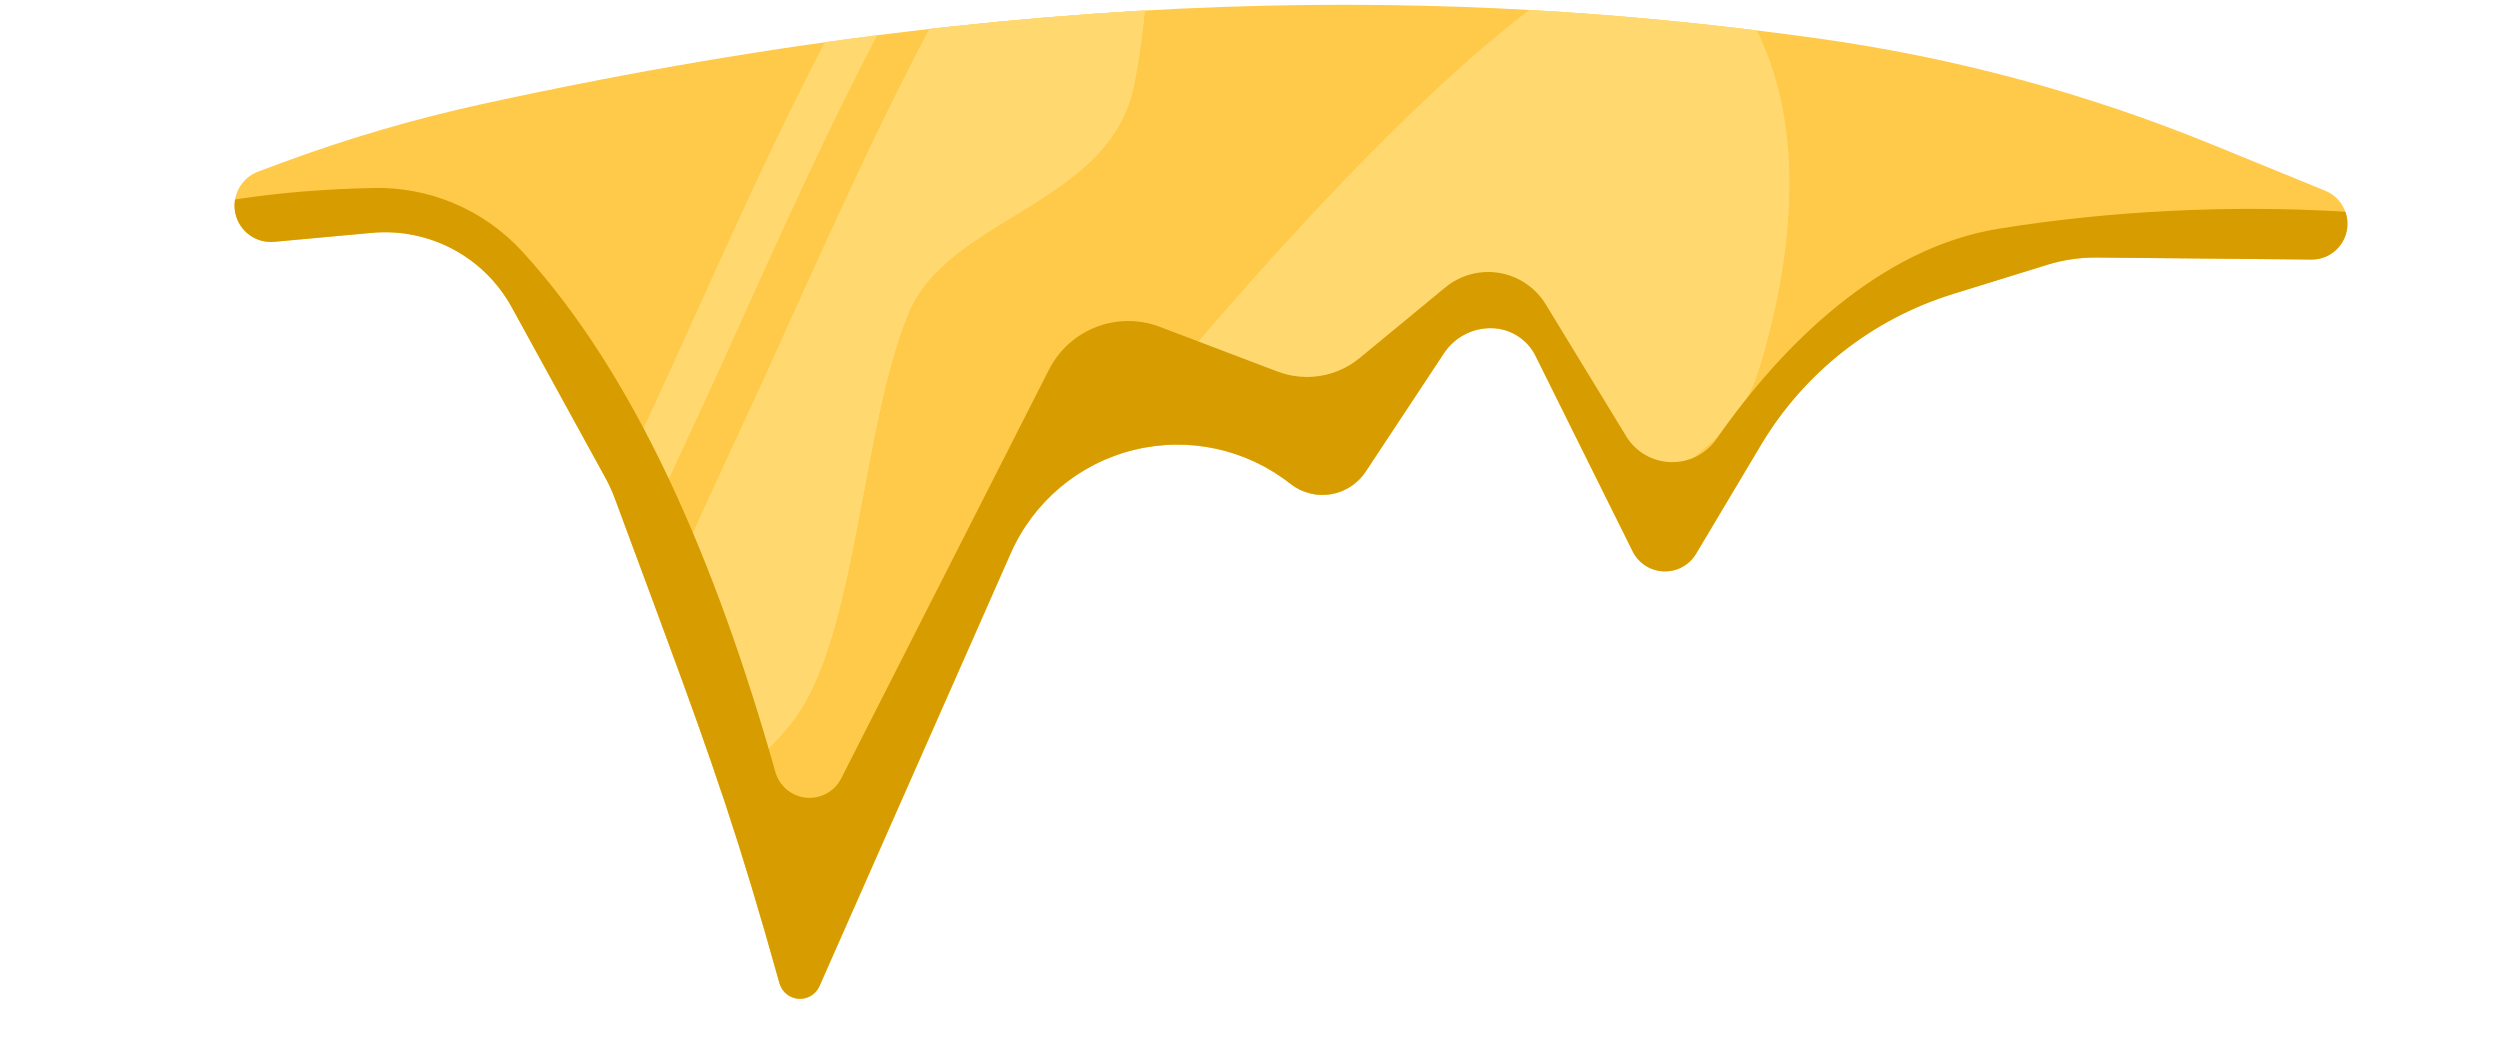
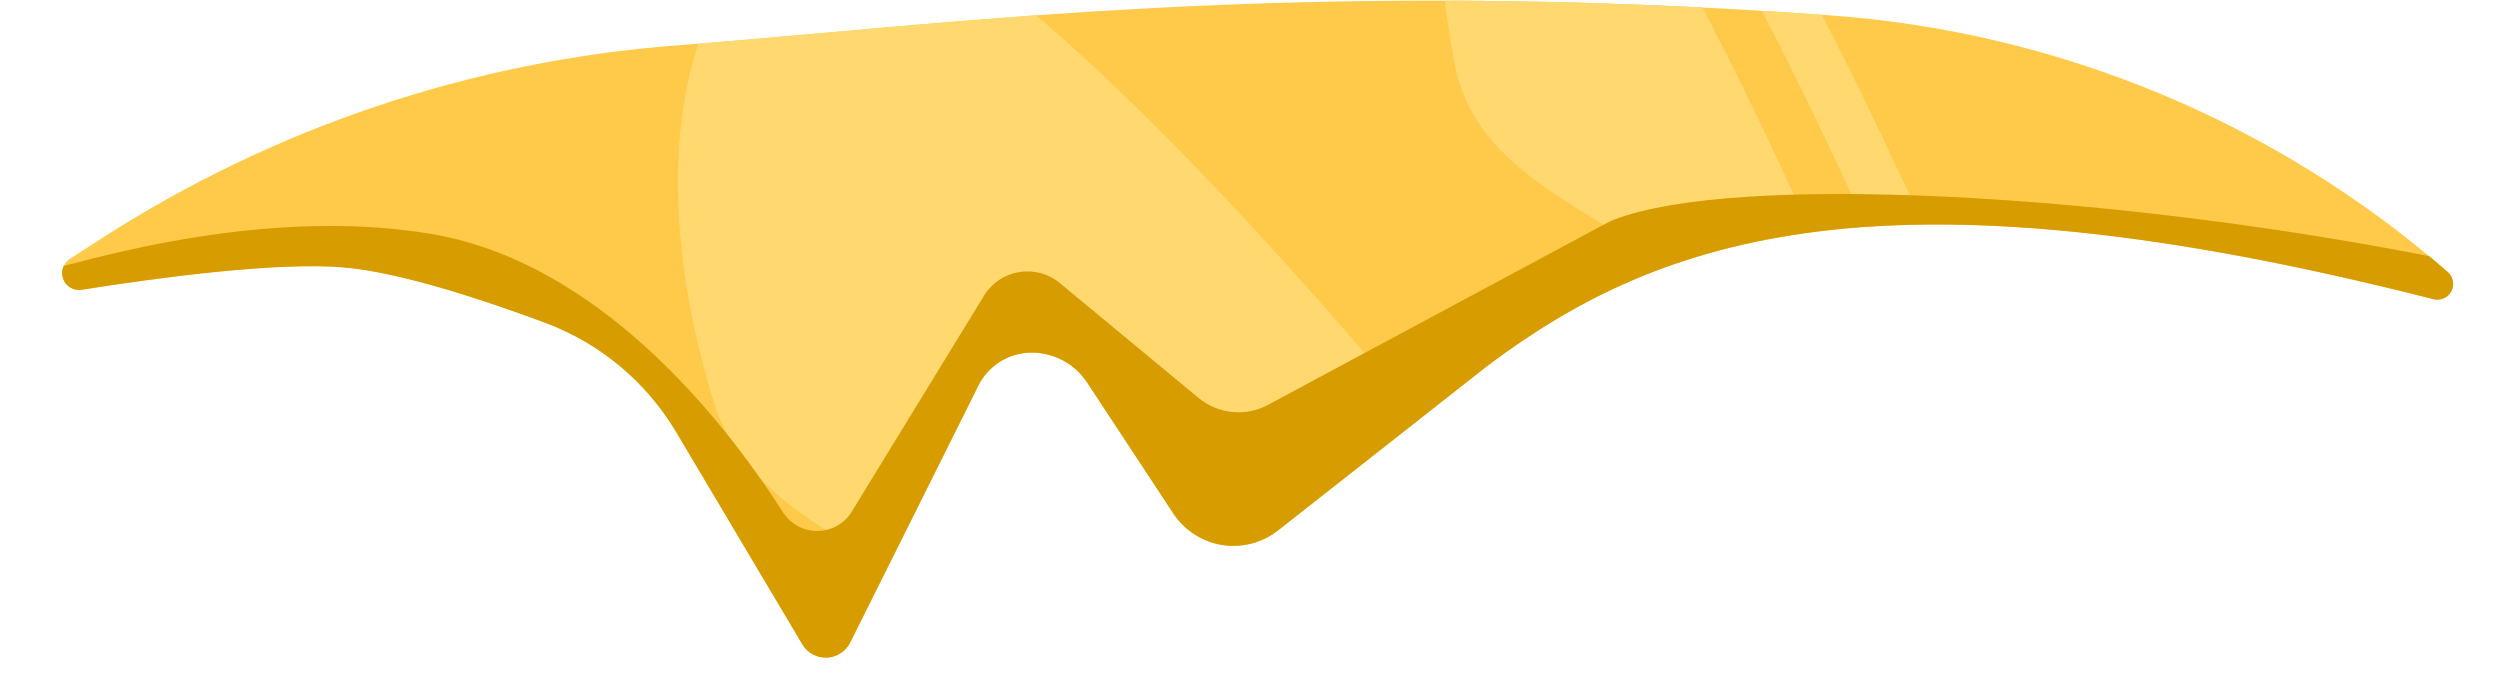
- <svg xmlns="http://www.w3.org/2000/svg" width="100%" height="100%" viewBox="0 0 362 151" version="1.1" xml:space="preserve" style="fill-rule:evenodd;clip-rule:evenodd;stroke-linejoin:round;stroke-miterlimit:1.414;">
-   <g transform="matrix(1,0,0,1,-458,-562)">
-     <g transform="matrix(-0.778914,-0.0107602,-0.0095097,0.688395,859.126,381.659)">
-       <path d="M79.017,303.329C76.052,304.648 74.332,308.162 74.918,311.706C75.504,315.249 78.231,317.822 81.417,317.838C96.882,317.915 113.377,317.998 121.277,318.038C124.428,318.054 127.558,318.623 130.554,319.726C134.758,321.272 141.359,323.701 148.022,326.153C162.878,331.62 175.422,343.112 183.237,358.416C187.286,366.345 191.627,374.846 195.026,381.501C196.256,383.91 198.551,385.366 201.009,385.298C203.466,385.23 205.695,383.648 206.819,381.173C212.523,368.617 221.095,349.748 225.358,340.365C226.954,336.852 230.151,334.644 233.642,334.644C233.643,334.644 233.643,334.644 233.644,334.644C237.189,334.644 240.49,336.686 242.405,340.062C246.039,346.473 252.164,357.277 256.661,365.208C258.112,367.768 260.445,369.524 263.093,370.048C265.742,370.572 268.463,369.817 270.596,367.966C270.597,367.966 270.598,367.965 270.599,367.964C278.914,360.751 289.71,358.295 299.842,361.311C309.975,364.327 318.305,372.476 322.407,383.385C334.4,415.278 349.541,455.545 356.851,474.984C357.503,476.717 359.045,477.801 360.707,477.695C362.369,477.589 363.794,476.316 364.27,474.511C372.04,444.629 377.298,428.238 386.156,402.195C389.021,393.771 392.263,384.337 396.088,373.109C396.606,371.588 397.223,370.113 397.934,368.695C400.86,362.858 409.225,346.173 415.788,333.081C421.059,322.567 431.337,316.589 441.961,317.858C447.369,318.504 453.62,319.251 460.103,320.025C463.47,320.427 466.579,317.947 467.375,314.224C468.171,310.501 466.407,306.687 463.25,305.303C461.834,304.683 460.456,304.078 459.127,303.496C446.971,298.169 434.5,293.812 421.805,290.456C309.354,260.79 229.906,264.795 173.662,272.784C148.424,276.349 123.68,283.478 100.008,294.003C93.139,297.05 85.886,300.275 79.017,303.329Z" style="fill:rgb(255,201,73);" />
-       <clipPath id="_clip1">
-         <path d="M79.017,303.329C76.052,304.648 74.332,308.162 74.918,311.706C75.504,315.249 78.231,317.822 81.417,317.838C96.882,317.915 113.377,317.998 121.277,318.038C124.428,318.054 127.558,318.623 130.554,319.726C134.758,321.272 141.359,323.701 148.022,326.153C162.878,331.62 175.422,343.112 183.237,358.416C187.286,366.345 191.627,374.846 195.026,381.501C196.256,383.91 198.551,385.366 201.009,385.298C203.466,385.23 205.695,383.648 206.819,381.173C212.523,368.617 221.095,349.748 225.358,340.365C226.954,336.852 230.151,334.644 233.642,334.644C233.643,334.644 233.643,334.644 233.644,334.644C237.189,334.644 240.49,336.686 242.405,340.062C246.039,346.473 252.164,357.277 256.661,365.208C258.112,367.768 260.445,369.524 263.093,370.048C265.742,370.572 268.463,369.817 270.596,367.966C270.597,367.966 270.598,367.965 270.599,367.964C278.914,360.751 289.71,358.295 299.842,361.311C309.975,364.327 318.305,372.476 322.407,383.385C334.4,415.278 349.541,455.545 356.851,474.984C357.503,476.717 359.045,477.801 360.707,477.695C362.369,477.589 363.794,476.316 364.27,474.511C372.04,444.629 377.298,428.238 386.156,402.195C389.021,393.771 392.263,384.337 396.088,373.109C396.606,371.588 397.223,370.113 397.934,368.695C400.86,362.858 409.225,346.173 415.788,333.081C421.059,322.567 431.337,316.589 441.961,317.858C447.369,318.504 453.62,319.251 460.103,320.025C463.47,320.427 466.579,317.947 467.375,314.224C468.171,310.501 466.407,306.687 463.25,305.303C461.834,304.683 460.456,304.078 459.127,303.496C446.971,298.169 434.5,293.812 421.805,290.456C309.354,260.79 229.906,264.795 173.662,272.784C148.424,276.349 123.68,283.478 100.008,294.003C93.139,297.05 85.886,300.275 79.017,303.329Z" />
-       </clipPath>
-       <g clip-path="url(#_clip1)">
-         <g transform="matrix(-1,0,0,1.30118,754.739,-83.0151)">
-           <path d="M317.272,525.858C329.711,476.886 369.262,436.513 401.041,399.033C421.961,374.359 442.612,349.207 464.87,325.7C477.817,312.028 529.158,258.964 552.689,258.197C558.21,258.017 564.076,264.596 567.043,268.442C573.586,276.924 576.117,287.433 576.115,297.992C576.113,307.99 574.048,317.998 570.811,327.425C560.806,356.556 485.472,359.868 467.408,383.21C446.166,410.659 445.65,460.229 417.142,480.988C395.406,496.816 317.272,525.858 317.272,525.858Z" style="fill:rgb(255,217,111);" />
-         </g>
-         <g transform="matrix(-0.400136,0,0,0.875834,529.038,-2.475)">
-           <path d="M317.272,525.858C329.711,476.886 369.262,436.513 401.041,399.033C421.961,374.359 442.612,349.207 464.87,325.7C477.817,312.028 529.158,258.964 552.689,258.197C558.21,258.017 564.076,264.596 567.043,268.442C573.586,276.924 576.117,287.433 576.115,297.992C576.113,307.99 574.048,317.998 570.811,327.425C560.806,356.556 485.472,359.868 467.408,383.21C446.166,410.659 445.65,460.229 417.142,480.988C395.406,496.816 317.272,525.858 317.272,525.858Z" style="fill:rgb(255,217,111);" />
-         </g>
-         <g transform="matrix(-0.400136,0,0,0.875834,529.038,-2.475)">
-           <path d="M317.272,525.858C329.711,476.886 369.262,436.513 401.041,399.033C421.961,374.359 442.612,349.207 464.87,325.7C477.817,312.028 529.158,258.964 552.689,258.197C558.21,258.017 564.076,264.596 567.043,268.442C573.586,276.924 576.117,287.433 576.115,297.992C576.113,307.99 574.048,317.998 570.811,327.425C560.806,356.556 485.472,359.868 467.408,383.21C446.166,410.659 445.65,460.229 417.142,480.988C395.406,496.816 317.272,525.858 317.272,525.858Z" style="fill:rgb(255,217,111);" />
-         </g>
-         <g transform="matrix(-9.0144,0,0,11.4263,1408.23,-889.827)">
-           <path d="M110.743,117.211C110.093,117.659 109.615,117.966 109.615,117.966C110.167,114.212 111.923,111.118 113.333,108.245C114.262,106.353 115.178,104.426 116.166,102.624C116.741,101.576 119.02,97.508 120.065,97.45C120.199,97.442 120.339,97.591 120.459,97.776C119.313,98.771 117.646,101.749 117.166,102.624C116.178,104.426 115.262,106.353 114.333,108.245C113.018,110.923 111.404,113.793 110.743,117.211Z" style="fill:rgb(255,217,111);" />
-         </g>
-         <g transform="matrix(-2.07886,0,0,3.07809,1782.36,-359.345)">
-           <path d="M611.751,225.461C615.877,220.64 627.786,217.398 644.843,216.943C649.869,216.8 654.731,218.316 658.192,221.104C668.462,229.415 675.894,242.035 681.513,256.463C681.885,257.421 682.988,258.106 684.292,258.19C685.595,258.273 686.832,257.738 687.409,256.841C692.299,249.233 700.868,235.896 705.478,228.719C707.27,225.931 711.523,224.623 715.342,225.687C718.812,226.653 722.933,227.8 725.914,228.63C728.416,229.327 731.215,228.944 733.245,227.628C735.419,226.219 738.317,224.34 740.812,222.723C742.144,221.859 743.9,221.48 745.626,221.683C747.352,221.886 748.878,222.652 749.808,223.782C752.033,226.485 754.871,229.932 757.173,232.729C758.038,233.78 759.54,234.426 761.165,234.448C762.79,234.47 764.319,233.863 765.232,232.836C771.014,226.29 779.645,219.62 790.171,218.198C810.379,215.467 832.858,216.354 844.233,219.782C844.302,219.802 844.371,219.822 844.441,219.84C857.582,223.342 848.398,236.869 838.485,230.232L684.87,280.95L611.751,225.461Z" style="fill:rgb(214,156,0);" />
-         </g>
-       </g>
-     </g>
+ <svg xmlns="http://www.w3.org/2000/svg" width="100%" height="100%" viewBox="0 0 480 132" version="1.1" xml:space="preserve" style="fill-rule:evenodd;clip-rule:evenodd;stroke-linejoin:round;stroke-miterlimit:1.414;">
+   <path d="M13.412,49.705c-1.278,0.825 -1.81,2.427 -1.281,3.853c0.53,1.425 1.979,2.292 3.485,2.083c15.138,-2.4 37.684,-5.384 50.308,-4.308c10.875,0.926 26.843,6.191 38.846,10.67c10.505,3.935 19.352,11.337 25.081,20.981c7.477,12.571 18.068,30.403 24.195,40.719c0.978,1.647 2.777,2.628 4.691,2.558c1.914,-0.07 3.637,-1.18 4.492,-2.894c7.252,-14.534 21.165,-42.42 21.165,-42.42c0,0 1.76,-3.527 3.458,-6.93c1.91,-3.828 5.8,-6.267 10.078,-6.318c0.001,0 0.001,0 0.001,0c4.34,-0.052 8.407,2.108 10.793,5.732c4.212,6.396 11.106,16.864 16.562,25.149c2.127,3.229 5.508,5.419 9.324,6.04c3.816,0.62 7.717,-0.386 10.757,-2.775c14.444,-11.351 37.32,-29.328 40.073,-31.492c0.202,-0.159 0.406,-0.315 0.612,-0.468c32.938,-24.548 75.865,-39.297 181.181,-12.442c1.359,0.346 2.777,-0.287 3.428,-1.529c0.65,-1.242 0.363,-2.768 -0.695,-3.688c0,-0.002 -0.001,-0.003 -0.003,-0.004c-33.111,-28.786 -74.658,-46.069 -118.416,-49.261c-103.323,-7.447 -168.172,1.665 -221.635,5.758c-39.4,2.994 -77.429,15.782 -110.633,37.202c-2.066,1.332 -4.034,2.601 -5.867,3.784Z" style="fill:#ffc949;" />
+   <clipPath id="_clip1">
+     <path d="M13.412,49.705c-1.278,0.825 -1.81,2.427 -1.281,3.853c0.53,1.425 1.979,2.292 3.485,2.083c15.138,-2.4 37.684,-5.384 50.308,-4.308c10.875,0.926 26.843,6.191 38.846,10.67c10.505,3.935 19.352,11.337 25.081,20.981c7.477,12.571 18.068,30.403 24.195,40.719c0.978,1.647 2.777,2.628 4.691,2.558c1.914,-0.07 3.637,-1.18 4.492,-2.894c7.252,-14.534 21.165,-42.42 21.165,-42.42c0,0 1.76,-3.527 3.458,-6.93c1.91,-3.828 5.8,-6.267 10.078,-6.318c0.001,0 0.001,0 0.001,0c4.34,-0.052 8.407,2.108 10.793,5.732c4.212,6.396 11.106,16.864 16.562,25.149c2.127,3.229 5.508,5.419 9.324,6.04c3.816,0.62 7.717,-0.386 10.757,-2.775c14.444,-11.351 37.32,-29.328 40.073,-31.492c0.202,-0.159 0.406,-0.315 0.612,-0.468c32.938,-24.548 75.865,-39.297 181.181,-12.442c1.359,0.346 2.777,-0.287 3.428,-1.529c0.65,-1.242 0.363,-2.768 -0.695,-3.688c0,-0.002 -0.001,-0.003 -0.003,-0.004c-33.111,-28.786 -74.658,-46.069 -118.416,-49.261c-103.323,-7.447 -168.172,1.665 -221.635,5.758c-39.4,2.994 -77.429,15.782 -110.633,37.202c-2.066,1.332 -4.034,2.601 -5.867,3.784Z" />
+   </clipPath>
+   <g clip-path="url(#_clip1)">
+     <path d="M451.004,353.229c-16.061,-68.786 -65.18,-125.062 -104.732,-177.379c-26.037,-34.441 -51.751,-69.56 -79.408,-102.338c-16.086,-19.065 -79.858,-93.04 -108.689,-93.776c-6.764,-0.172 -13.837,9.18 -17.405,14.639c-7.87,12.042 -10.792,26.879 -10.611,41.75c0.171,14.08 2.869,28.144 6.993,41.373c12.744,40.879 105.059,44.436 127.576,77.044c26.477,38.344 27.948,108.146 63.211,136.964c26.886,21.97 123.065,61.723 123.065,61.723Z" style="fill:#ffd96f;" />
+     <path d="M405.815,198.834c-6.652,-46.35 -26.493,-84.389 -42.492,-119.732c-10.532,-23.266 -20.937,-46.988 -32.112,-69.14c-6.5,-12.885 -32.262,-62.884 -43.802,-63.474c-2.707,-0.138 -5.507,6.133 -6.917,9.797c-3.11,8.079 -4.231,18.055 -4.11,28.065c0.115,9.478 1.24,18.953 2.934,27.87c5.234,27.556 42.188,30.253 51.305,52.274c10.722,25.895 11.538,72.881 25.744,92.393c10.831,14.876 49.45,41.947 49.45,41.947Z" style="fill:#ffd96f;" />
+     <path d="M405.815,198.834c-6.652,-46.35 -26.493,-84.389 -42.492,-119.732c-10.532,-23.266 -20.937,-46.988 -32.112,-69.14c-6.5,-12.885 -32.262,-62.884 -43.802,-63.474c-2.707,-0.138 -5.507,6.133 -6.917,9.797c-3.11,8.079 -4.231,18.055 -4.11,28.065c0.115,9.478 1.24,18.953 2.934,27.87c5.234,27.556 42.188,30.253 51.305,52.274c10.722,25.895 11.538,72.881 25.744,92.393c10.831,14.876 49.45,41.947 49.45,41.947Z" style="fill:#ffd96f;" />
+     <path d="M415.324,189.385c7.248,5.453 12.57,9.184 12.57,9.184c-6.652,-46.35 -26.493,-84.389 -42.492,-119.731c-10.532,-23.267 -20.937,-46.989 -32.112,-69.141c-6.5,-12.885 -32.262,-62.884 -43.802,-63.474c-1.488,-0.076 -3.004,1.785 -4.302,4.085c12.793,12.153 31.639,48.767 37.064,59.521c11.175,22.153 21.58,45.875 32.113,69.141c14.913,32.946 33.166,68.234 40.961,110.415Z" style="fill:#ffd96f;" />
+     <path d="M549.15,98.611c43.213,-40.071 -192.164,-74.481 -239.268,-56.433c-0.462,0.183 -0.914,0.393 -1.352,0.628c-5.372,2.872 -47.936,25.727 -65.074,34.929c-4.301,2.309 -9.571,1.784 -13.331,-1.329c-7.078,-5.86 -18.685,-15.469 -26.647,-22.061c-2.178,-1.804 -5.032,-2.573 -7.822,-2.109c-2.789,0.464 -5.24,2.116 -6.717,4.528c-6.86,11.2 -18.183,29.687 -25.394,41.461c-1.405,2.293 -3.892,3.701 -6.58,3.724c-2.689,0.024 -5.2,-1.339 -6.645,-3.607c-14.908,-23.249 -38.604,-48.669 -67.728,-53.459c-51.547,-8.478 -113.73,21.263 -142.581,33.146c-0.138,0.057 -0.278,0.11 -0.419,0.16c-33.479,11.89 -4.525,30.703 20.48,8.261l393.113,164.278l195.965,-152.117Z" style="fill:#d69c00;" />
  </g>
</svg>
